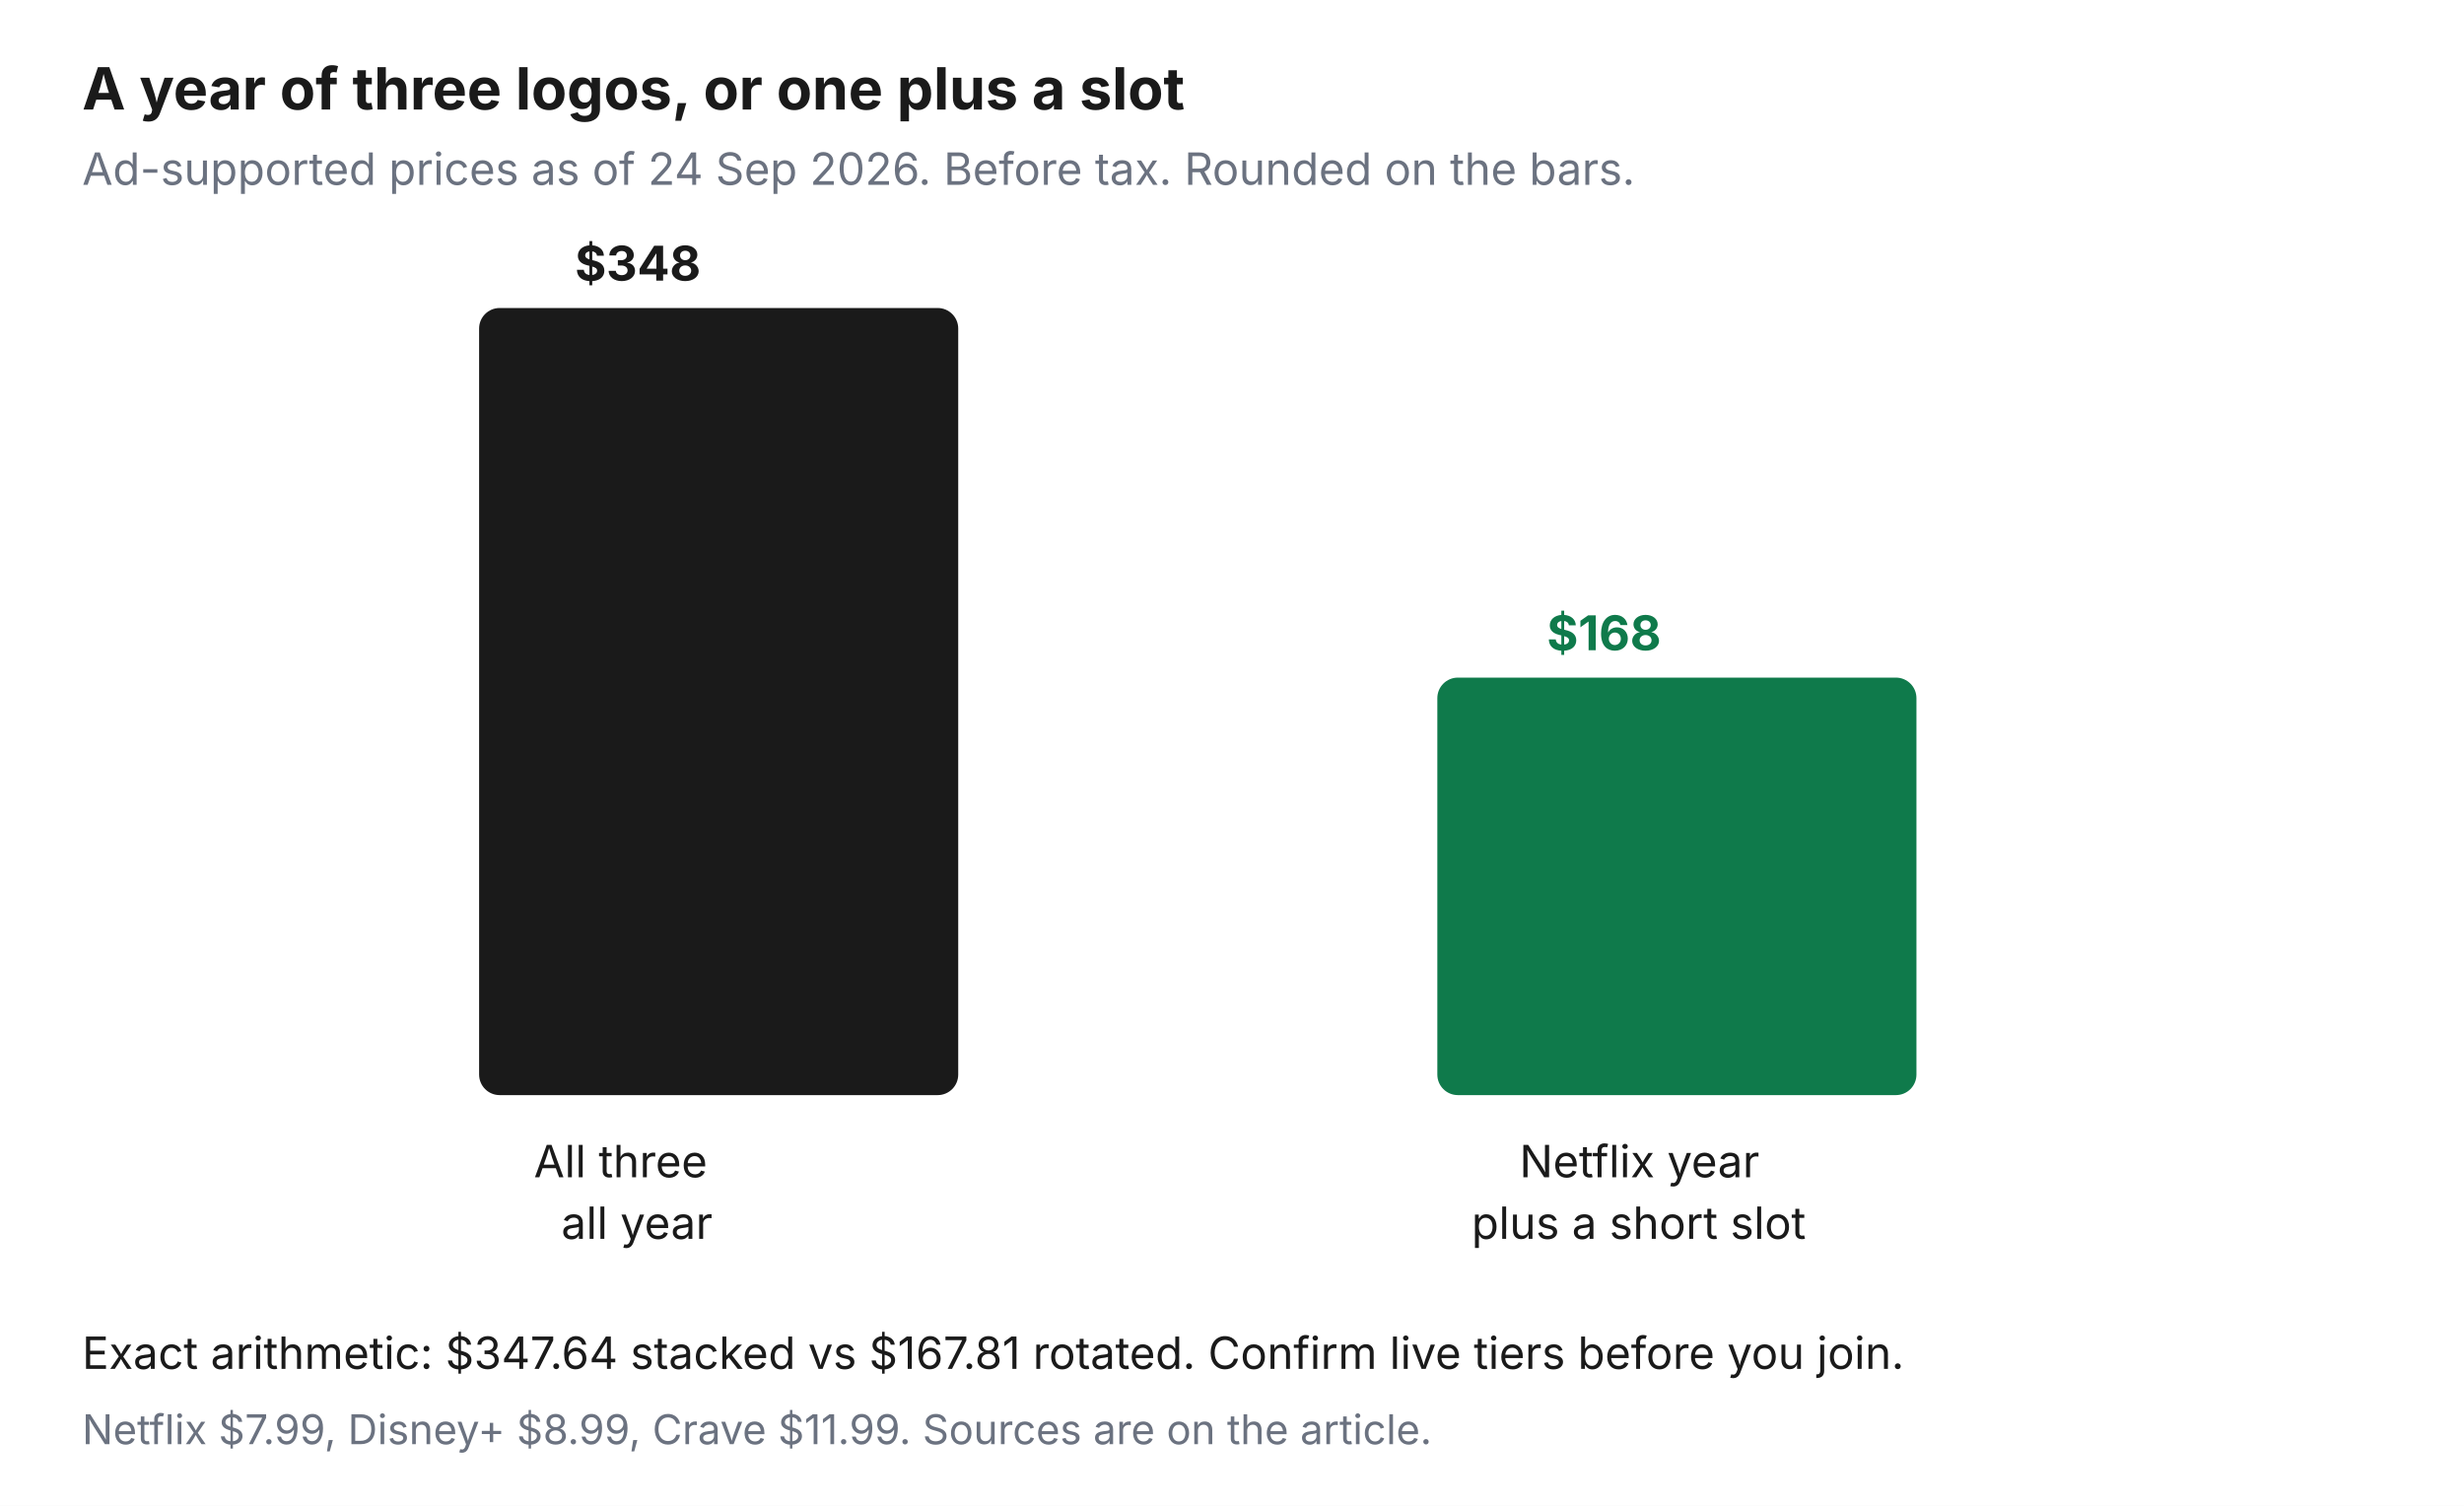
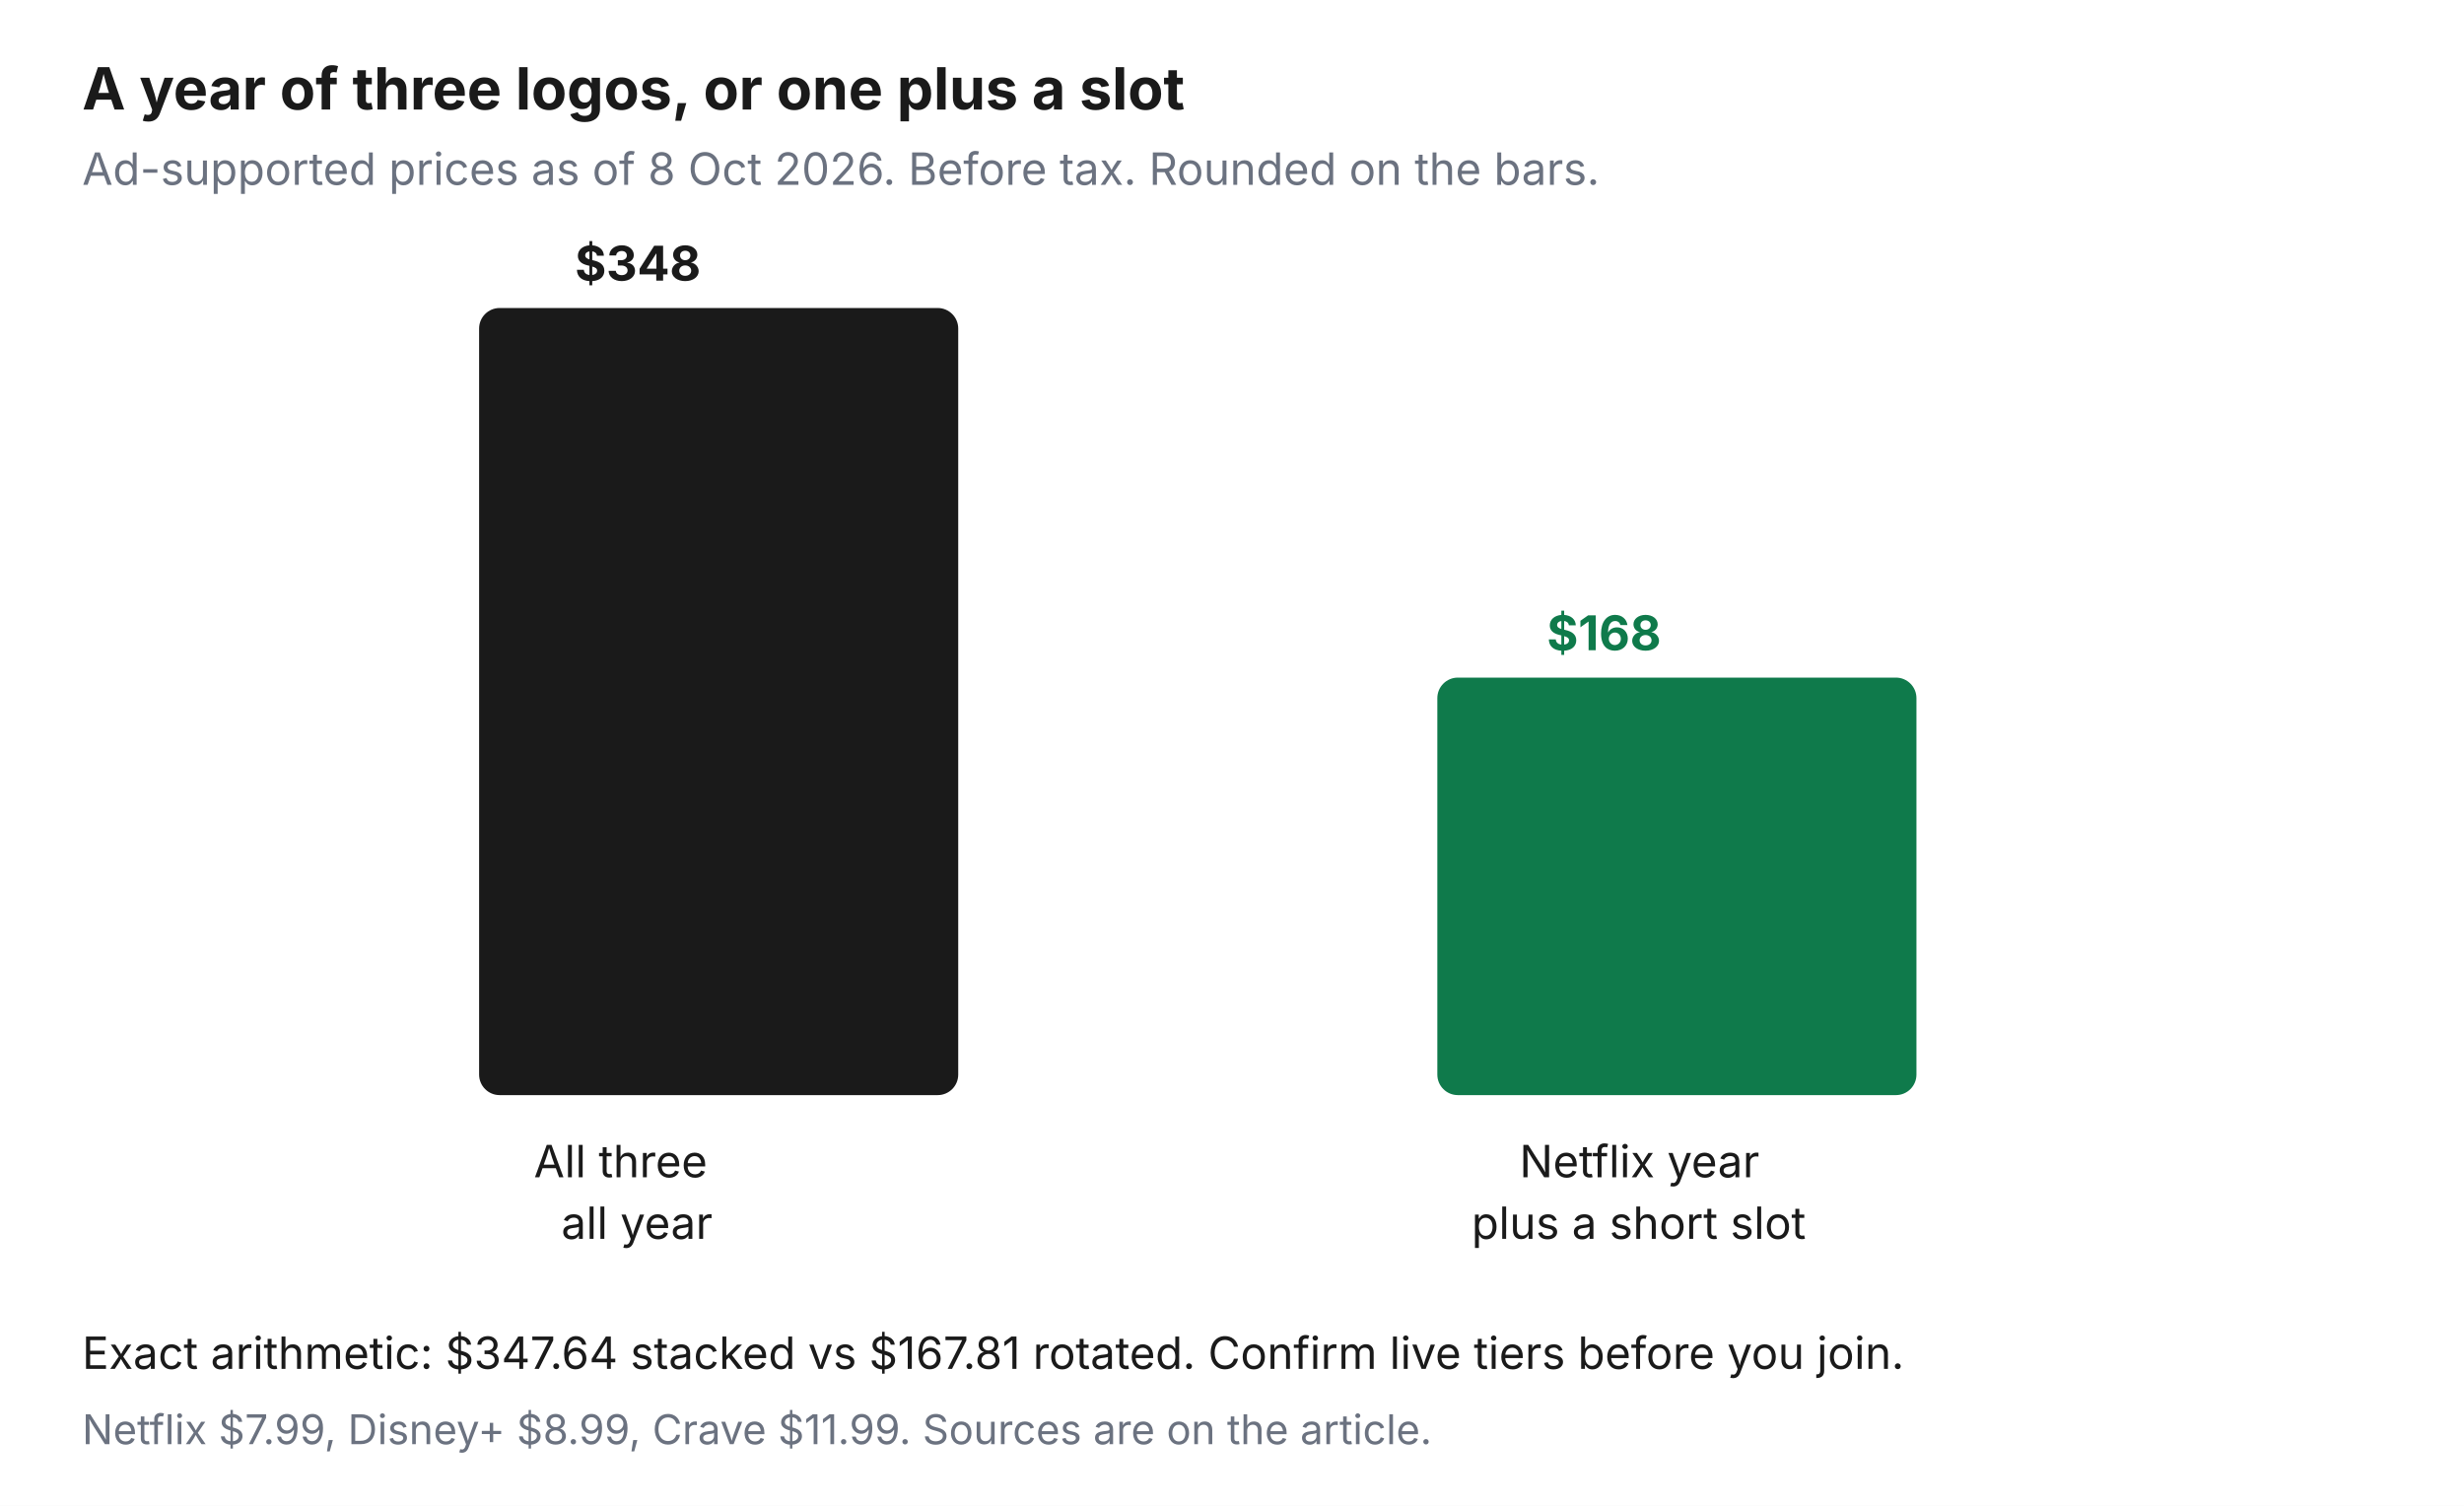
<svg xmlns="http://www.w3.org/2000/svg" viewBox="0 0 720 440" role="img" aria-labelledby="title desc">
  <rect width="720" height="440" fill="#FFFFFF" />
  <text x="24" y="32" font-family="Inter, system-ui, sans-serif" font-size="17" font-weight="700" fill="#1A1A1A">A year of three logos, or one plus a slot</text>
-   <text x="24" y="54" font-family="Inter, system-ui, sans-serif" font-size="13" fill="#6B7280">Ad-supported prices as of 24 Sep 2026. Before tax. Rounded on the bars.</text>
+   <text x="24" y="54" font-family="Inter, system-ui, sans-serif" font-size="13" fill="#6B7280">Ad-supported prices as of 8 Oct 2026. Before tax. Rounded on the bars.</text>
  <rect x="140" y="90" width="140" height="230" rx="6" fill="#1A1A1A" />
  <text x="168" y="82" font-family="Inter, system-ui, sans-serif" font-size="14" font-weight="700" fill="#1A1A1A">$348</text>
  <text x="156" y="344" font-family="Inter, system-ui, sans-serif" font-size="13" fill="#1A1A1A">All three</text>
  <text x="164" y="362" font-family="Inter, system-ui, sans-serif" font-size="13" fill="#1A1A1A">all year</text>
  <rect x="420" y="198" width="140" height="122" rx="6" fill="#0F7A4B" />
  <text x="452" y="190" font-family="Inter, system-ui, sans-serif" font-size="14" font-weight="700" fill="#0F7A4B">$168</text>
  <text x="444" y="344" font-family="Inter, system-ui, sans-serif" font-size="13" fill="#1A1A1A">Netflix year</text>
  <text x="430" y="362" font-family="Inter, system-ui, sans-serif" font-size="13" fill="#1A1A1A">plus a short slot</text>
  <text x="24" y="400" font-family="Inter, system-ui, sans-serif" font-size="13" fill="#1A1A1A">Exact arithmetic: $347.64 stacked vs $167.81 rotated. Confirm live tiers before you join.</text>
  <text x="24" y="422" font-family="Inter, system-ui, sans-serif" font-size="12" fill="#6B7280">Netflix $7.99, Disney+ $8.99, Crave $11.99. Sources are on the article.</text>
</svg>
